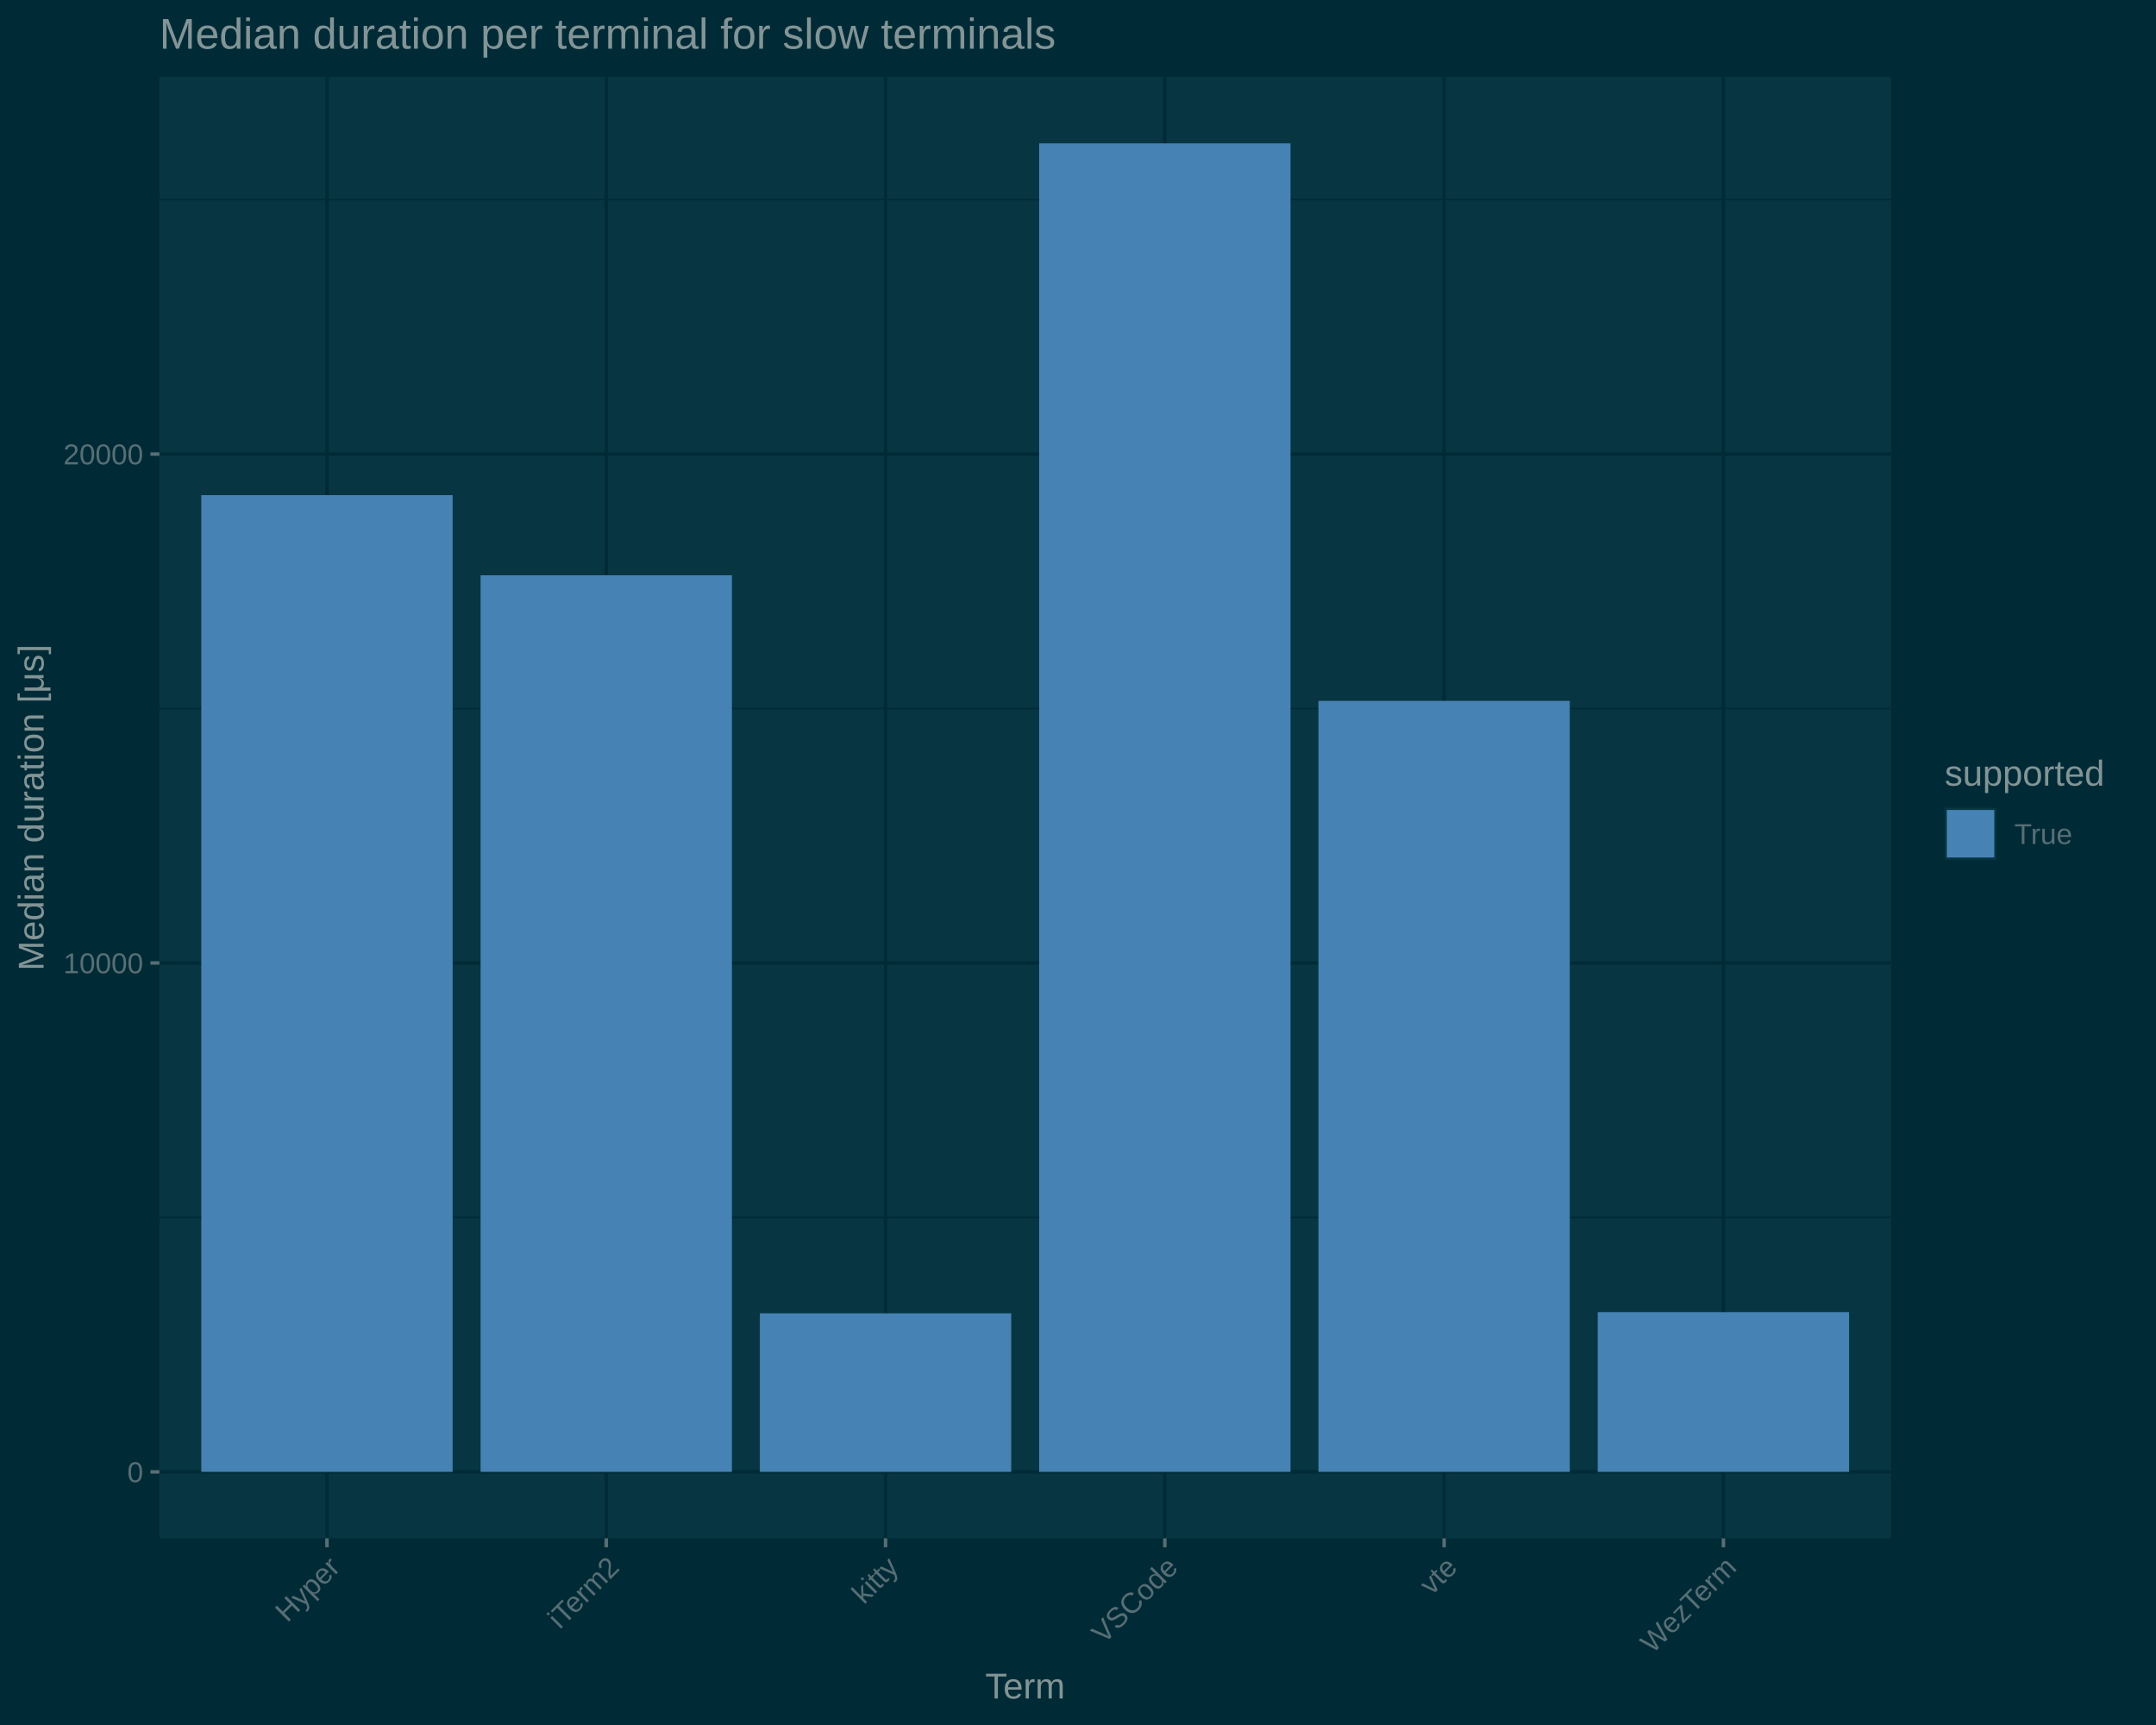
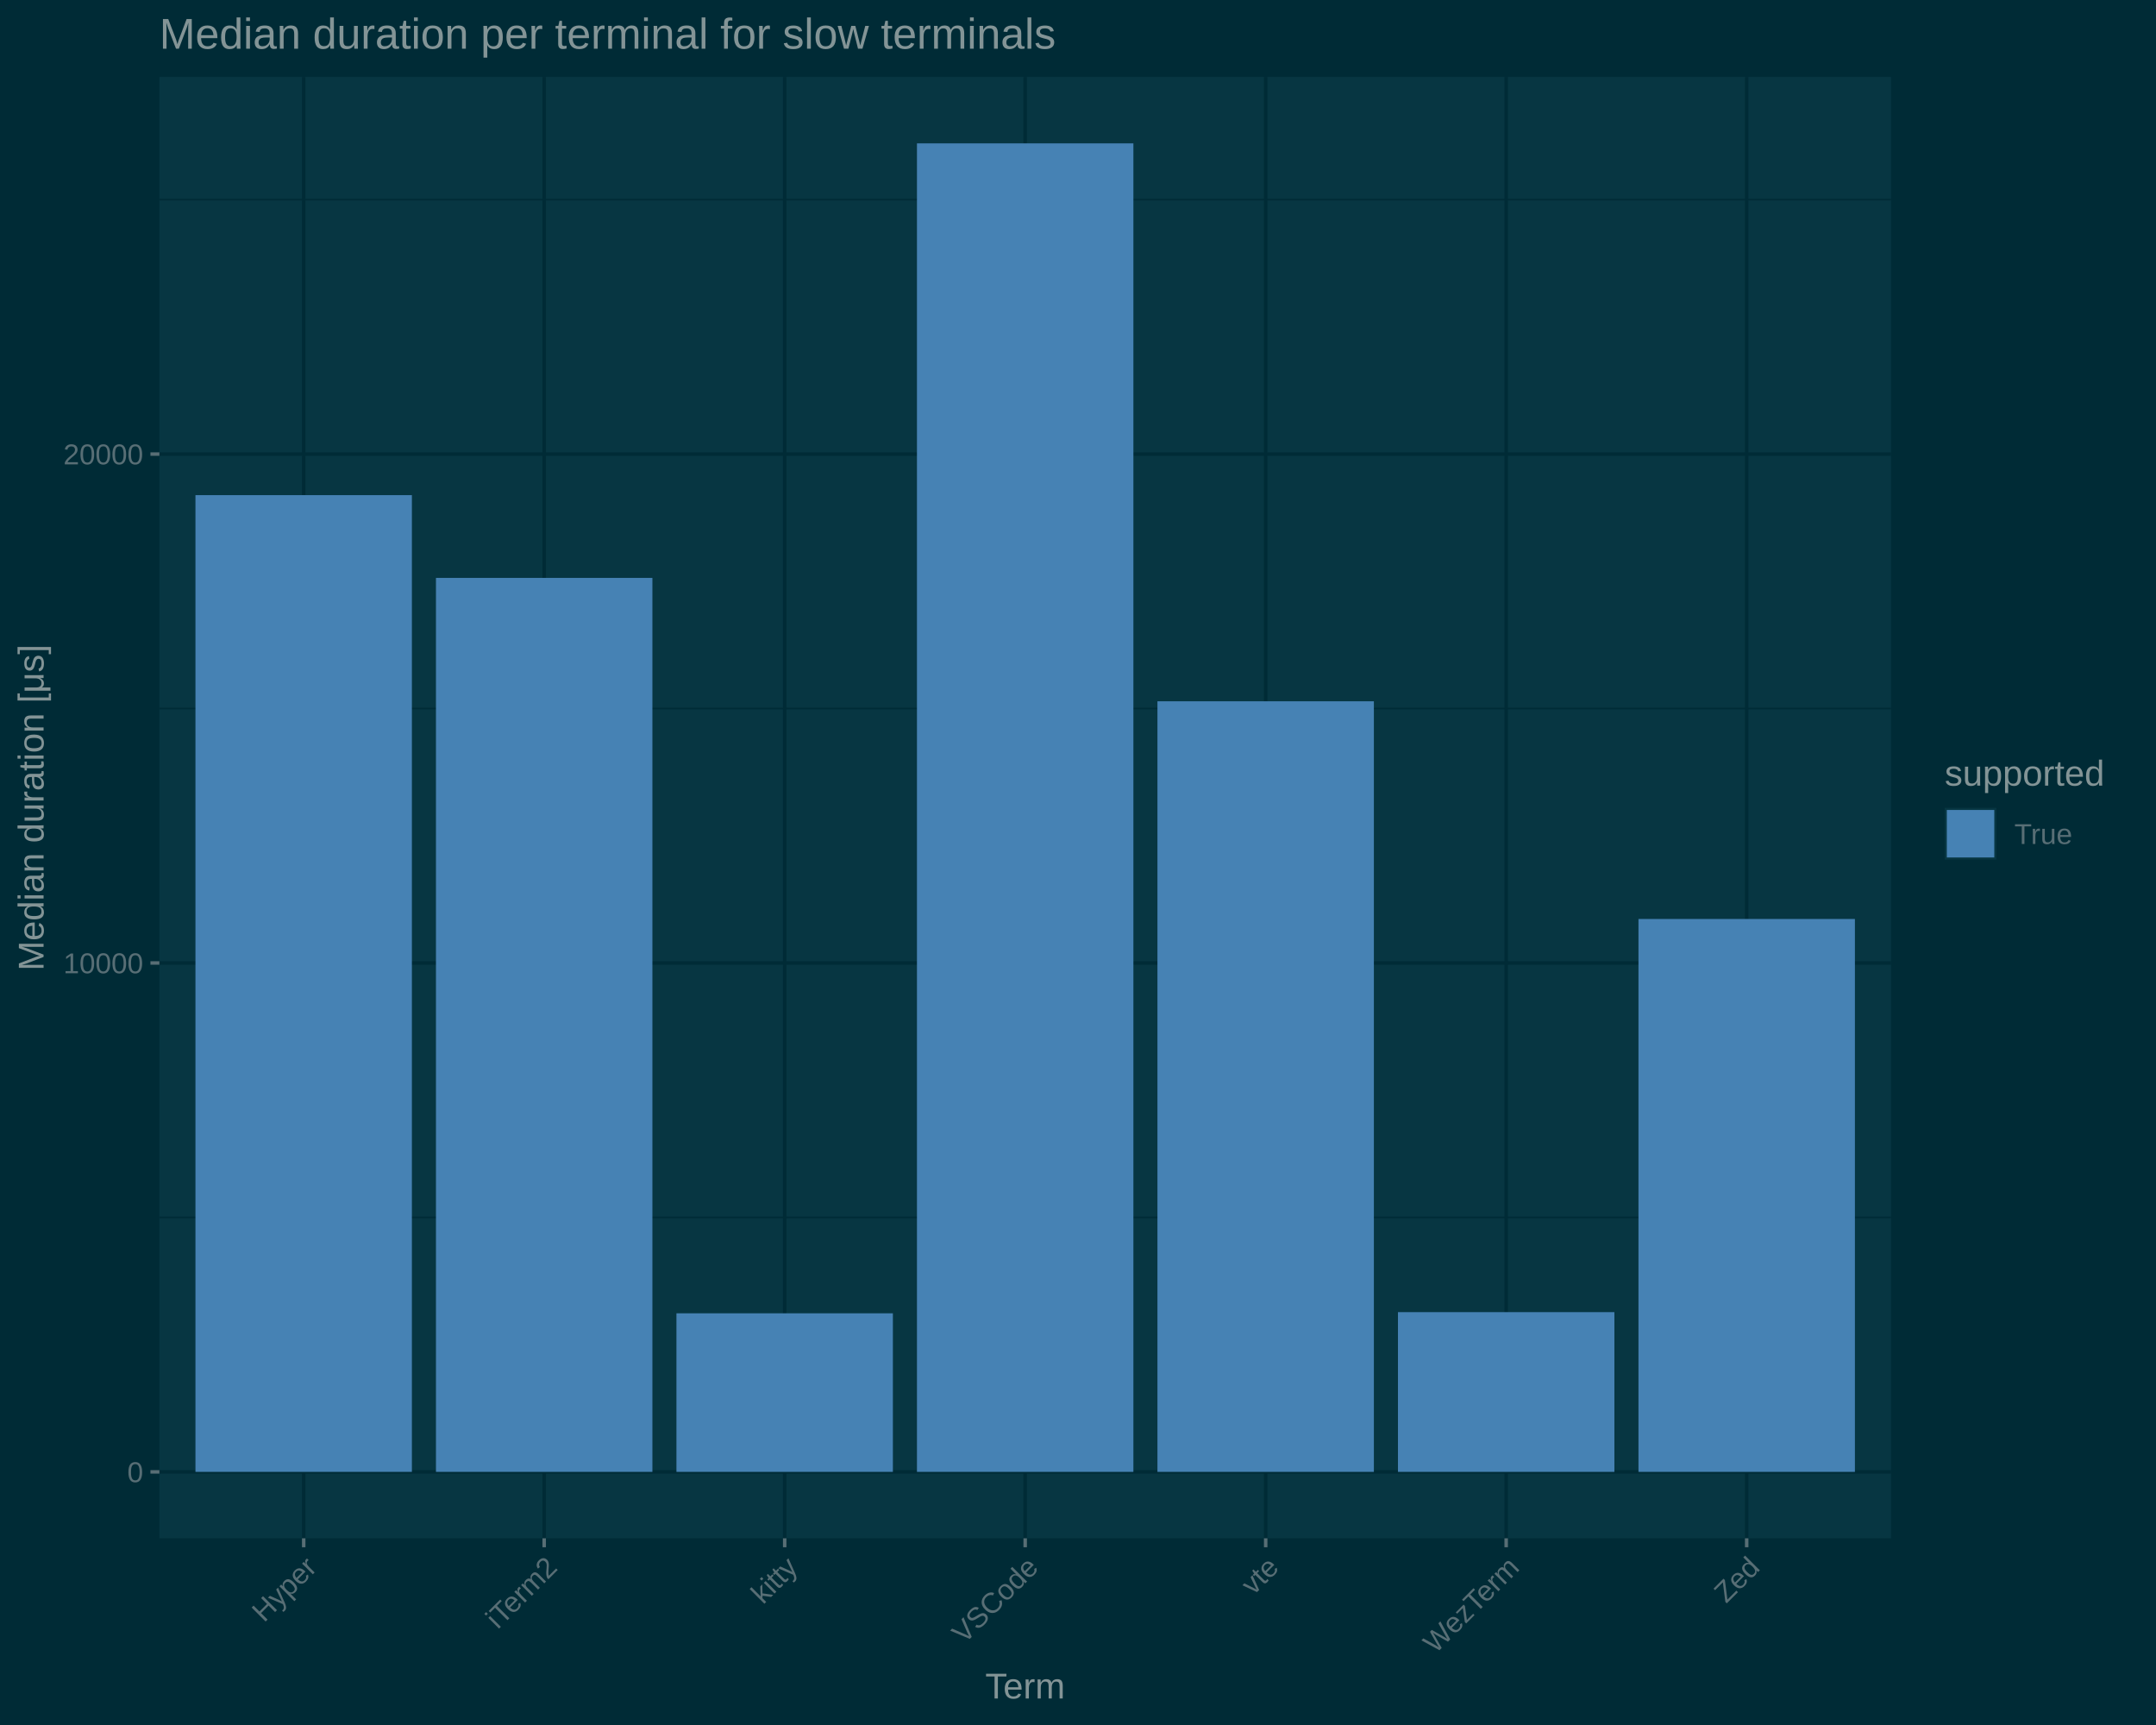
<svg xmlns="http://www.w3.org/2000/svg" width="960" height="768" class="svglite" viewBox="0 0 720 576">
  <defs>
    <style>.svglite polyline,.svglite rect{fill:none;stroke:#000;stroke-linecap:round;stroke-linejoin:round;stroke-miterlimit:10}.svglite text{white-space:pre}</style>
  </defs>
  <rect width="100%" height="100%" style="stroke:none;fill:#002b36" />
  <defs>
    <clipPath id="cpMC4wMHw3MjAuMDB8MC4wMHw1NzYuMDA=">
      <path d="M0 0h720v576H0z" />
    </clipPath>
  </defs>
  <g clip-path="url(#cpMC4wMHw3MjAuMDB8MC4wMHw1NzYuMDA=)">
    <path d="M0 0h720v576H0z" style="stroke-width:1.16;stroke:none;fill:#002b36" />
  </g>
  <defs>
    <clipPath id="cpNTMuMjN8NjMxLjUwfDI1LjY5fDUxMy42Ng==">
      <path d="M53.23 25.69H631.5v487.97H53.23z" />
    </clipPath>
  </defs>
  <g clip-path="url(#cpNTMuMjN8NjMxLjUwfDI1LjY5fDUxMy42Ng==)">
    <path d="M53.23 25.69H631.5v487.97H53.23z" style="stroke-width:1.16;stroke:none;fill:#073642" />
-     <path d="M53.23 406.52H631.5M53.23 236.59H631.5M53.23 66.65H631.5" style="stroke-width:.53;stroke:#002b36;stroke-linecap:butt" />
-     <path d="M53.23 491.48H631.5M53.23 321.55H631.5M53.23 151.62H631.5M109.19 513.66V25.69M202.46 513.66V25.69M295.73 513.66V25.69M389 513.66V25.69M482.27 513.66V25.69M575.54 513.66V25.69" style="stroke-width:1.16;stroke:#002b36;stroke-linecap:butt" />
-     <path d="M67.22 165.33h83.94v326.15H67.22zM160.49 192.09h83.94v299.39h-83.94zM253.76 438.53h83.94v52.95h-83.94zM347.03 47.87h83.94v443.61h-83.94zM440.29 234.03h83.94v257.45h-83.94zM533.56 438.14h83.94v53.34h-83.94z" style="stroke-width:1.07;stroke:none;stroke-linecap:butt;stroke-linejoin:miter;fill:#4682b4" />
+     <path d="M53.23 406.52H631.5M53.23 236.58H631.5M53.23 66.65H631.5" style="stroke-width:.53;stroke:#002b36;stroke-linecap:butt" />
+     <path d="M53.23 491.48H631.5M53.23 321.55H631.5M53.23 151.62H631.5M101.42 513.66V25.69M181.73 513.66V25.69M262.05 513.66V25.69M342.36 513.66V25.69M422.68 513.66V25.69M502.99 513.66V25.69M583.31 513.66V25.69" style="stroke-width:1.16;stroke:#002b36;stroke-linecap:butt" />
+     <path d="M65.27 165.33h72.28v326.15H65.27zM145.59 192.97h72.28v298.51h-72.28zM225.9 438.53h72.28v52.95H225.9zM306.22 47.87h72.28v443.61h-72.28zM386.53 234.17h72.28v257.31h-72.28zM466.85 438.14h72.28v53.34h-72.28zM547.17 306.86h72.28v184.62h-72.28z" style="stroke-width:1.07;stroke:none;stroke-linecap:butt;stroke-linejoin:miter;fill:#4682b4" />
  </g>
  <g clip-path="url(#cpMC4wMHw3MjAuMDB8MC4wMHw1NzYuMDA=)">
    <path d="M53.23 513.66V25.69" style="stroke-width:1.16;stroke:none;stroke-linecap:butt" />
    <text x="47.85" y="494.91" lengthAdjust="spacingAndGlyphs" style="font-size:9.6px;fill:#586e75;font-family:&quot;Arial&quot;" text-anchor="end" textLength="5.49">0</text>
    <text x="47.85" y="324.98" lengthAdjust="spacingAndGlyphs" style="font-size:9.6px;fill:#586e75;font-family:&quot;Arial&quot;" text-anchor="end" textLength="27.43">10000</text>
    <text x="47.85" y="155.05" lengthAdjust="spacingAndGlyphs" style="font-size:9.6px;fill:#586e75;font-family:&quot;Arial&quot;" text-anchor="end" textLength="27.43">20000</text>
    <path d="M50.24 491.48h2.99M50.24 321.55h2.99M50.24 151.62h2.99" style="stroke-width:1.16;stroke:#586e75;stroke-linecap:butt" />
    <path d="M53.23 513.66H631.5" style="stroke-width:1.16;stroke:none;stroke-linecap:butt" />
-     <path d="M109.19 516.65v-2.99M202.46 516.65v-2.99M295.73 516.65v-2.99M389 516.65v-2.99M482.27 516.65v-2.99M575.54 516.65v-2.99" style="stroke-width:1.16;stroke:#586e75;stroke-linecap:butt" />
-     <text lengthAdjust="spacingAndGlyphs" style="font-size:9.6px;fill:#586e75;font-family:&quot;Arial&quot;" text-anchor="end" textLength="27.27" transform="rotate(-45 689.406 124.299)">Hyper</text>
-     <text lengthAdjust="spacingAndGlyphs" style="font-size:9.6px;fill:#586e75;font-family:&quot;Arial&quot;" text-anchor="end" textLength="31.64" transform="rotate(-45 736.041 11.712)">iTerm2</text>
-     <text lengthAdjust="spacingAndGlyphs" style="font-size:9.6px;fill:#586e75;font-family:&quot;Arial&quot;" text-anchor="end" textLength="19.43" transform="rotate(-45 782.676 -100.875)">kitty</text>
-     <text lengthAdjust="spacingAndGlyphs" style="font-size:9.6px;fill:#586e75;font-family:&quot;Arial&quot;" text-anchor="end" textLength="34.2" transform="rotate(-45 829.311 -213.462)">VSCode</text>
-     <text lengthAdjust="spacingAndGlyphs" style="font-size:9.6px;fill:#586e75;font-family:&quot;Arial&quot;" text-anchor="end" textLength="13.75" transform="rotate(-45 875.946 -326.049)">vte</text>
-     <text lengthAdjust="spacingAndGlyphs" style="font-size:9.6px;fill:#586e75;font-family:&quot;Arial&quot;" text-anchor="end" textLength="42.52" transform="rotate(-45 922.581 -438.636)">WezTerm</text>
+     <path d="M101.42 516.65v-2.99M181.73 516.65v-2.99M262.05 516.65v-2.99M342.36 516.65v-2.99M422.68 516.65v-2.99M502.99 516.65v-2.99M583.31 516.65v-2.99" style="stroke-width:1.16;stroke:#586e75;stroke-linecap:butt" />
+     <text lengthAdjust="spacingAndGlyphs" style="font-size:9.6px;fill:#586e75;font-family:&quot;Arial&quot;" text-anchor="end" textLength="27.27" transform="rotate(-45 685.521 133.678)">Hyper</text>
+     <text lengthAdjust="spacingAndGlyphs" style="font-size:9.6px;fill:#586e75;font-family:&quot;Arial&quot;" text-anchor="end" textLength="31.64" transform="rotate(-45 725.681 36.723)">iTerm2</text>
+     <text lengthAdjust="spacingAndGlyphs" style="font-size:9.6px;fill:#586e75;font-family:&quot;Arial&quot;" text-anchor="end" textLength="19.43" transform="rotate(-45 765.836 -60.22)">kitty</text>
+     <text lengthAdjust="spacingAndGlyphs" style="font-size:9.6px;fill:#586e75;font-family:&quot;Arial&quot;" text-anchor="end" textLength="34.2" transform="rotate(-45 805.996 -157.175)">VSCode</text>
+     <text lengthAdjust="spacingAndGlyphs" style="font-size:9.6px;fill:#586e75;font-family:&quot;Arial&quot;" text-anchor="end" textLength="13.75" transform="rotate(-45 846.151 -254.117)">vte</text>
+     <text lengthAdjust="spacingAndGlyphs" style="font-size:9.6px;fill:#586e75;font-family:&quot;Arial&quot;" text-anchor="end" textLength="42.52" transform="rotate(-45 886.311 -351.072)">WezTerm</text>
+     <text lengthAdjust="spacingAndGlyphs" style="font-size:9.6px;fill:#586e75;font-family:&quot;Arial&quot;" text-anchor="end" textLength="16.8" transform="rotate(-45 926.466 -448.015)">Zed</text>
    <text x="342.36" y="567.14" lengthAdjust="spacingAndGlyphs" style="font-size:12px;fill:#839496;font-family:&quot;Arial&quot;" text-anchor="middle" textLength="29.61">Term</text>
    <text lengthAdjust="spacingAndGlyphs" style="font-size:12px;fill:#839496;font-family:&quot;Arial&quot;" text-anchor="middle" textLength="118.25" transform="rotate(-90 142.115 127.565)">Median duration [μs]</text>
    <path d="M643.45 246.35h70.57v46.66h-70.57z" style="stroke-width:1.16;stroke:none;fill:#002b36" />
    <text x="649.43" y="262.33" lengthAdjust="spacingAndGlyphs" style="font-size:12px;fill:#839496;font-family:&quot;Arial&quot;" textLength="58.62">supported</text>
    <path d="M649.43 269.75h17.28v17.28h-17.28z" style="stroke-width:1.16;stroke:none;fill:#073642" />
    <path d="M650.14 270.46H666v15.86h-15.86z" style="stroke-width:1.07;stroke:none;stroke-linecap:butt;stroke-linejoin:miter;fill:#4682b4" />
    <text x="672.69" y="281.82" lengthAdjust="spacingAndGlyphs" style="font-size:9.6px;fill:#586e75;font-family:&quot;Arial&quot;" textLength="20.64">True</text>
    <text x="53.23" y="16.26" lengthAdjust="spacingAndGlyphs" style="font-size:14.4px;fill:#839496;font-family:&quot;Arial&quot;" textLength="325.64">Median duration per terminal for slow terminals</text>
  </g>
</svg>
